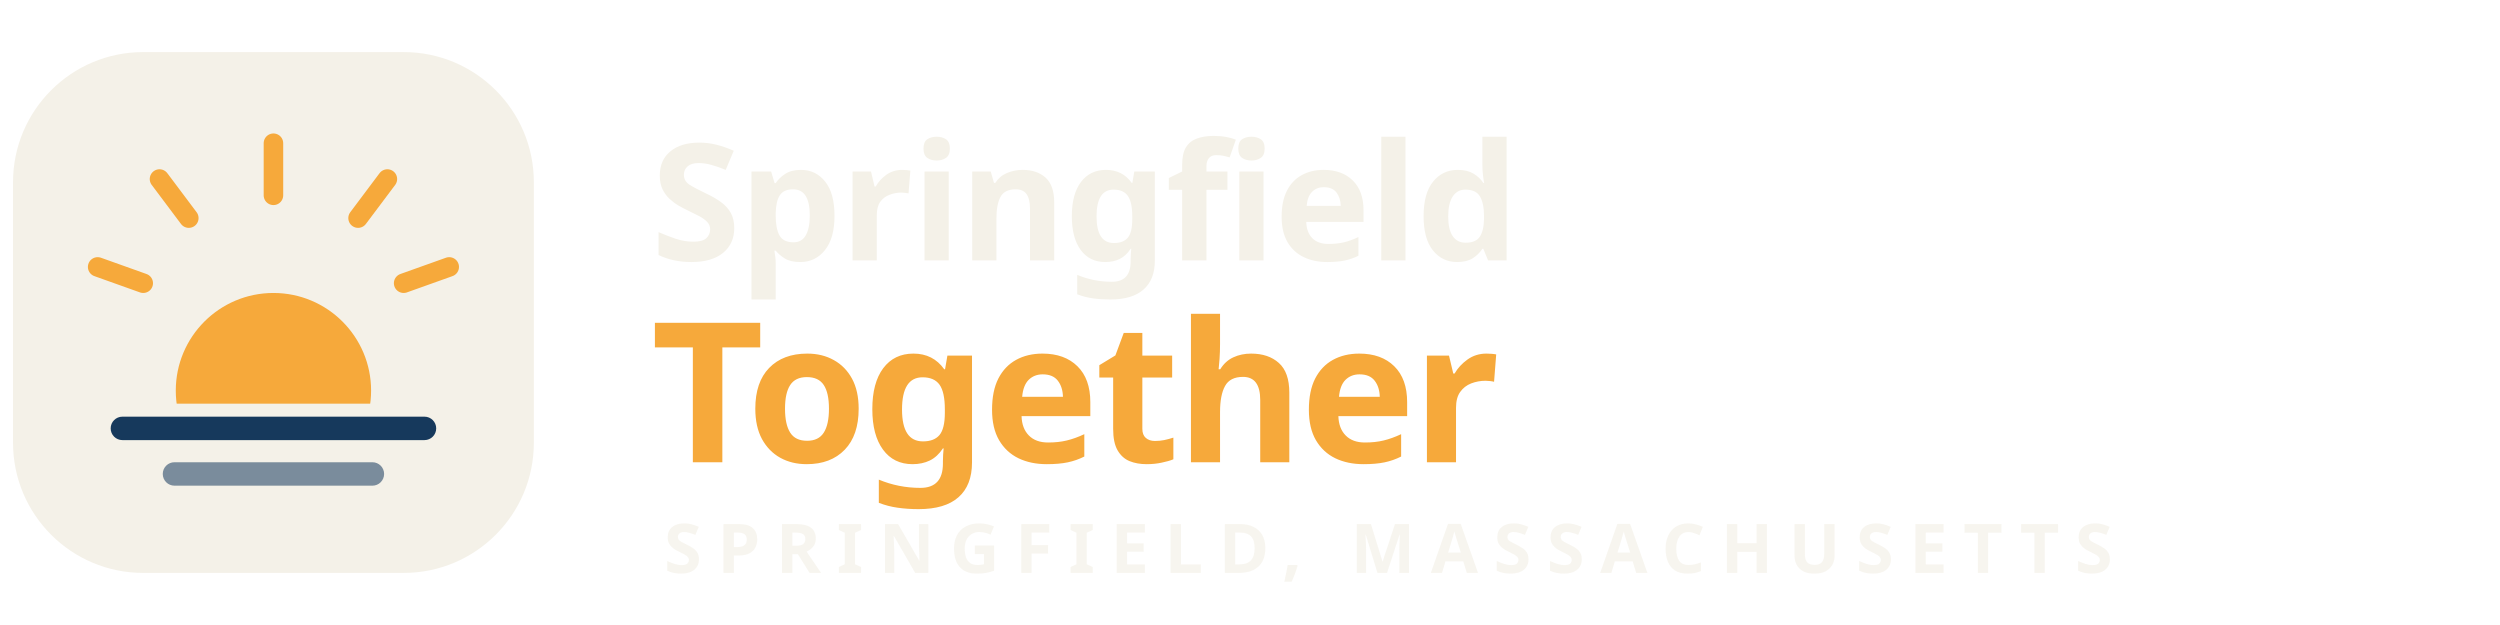
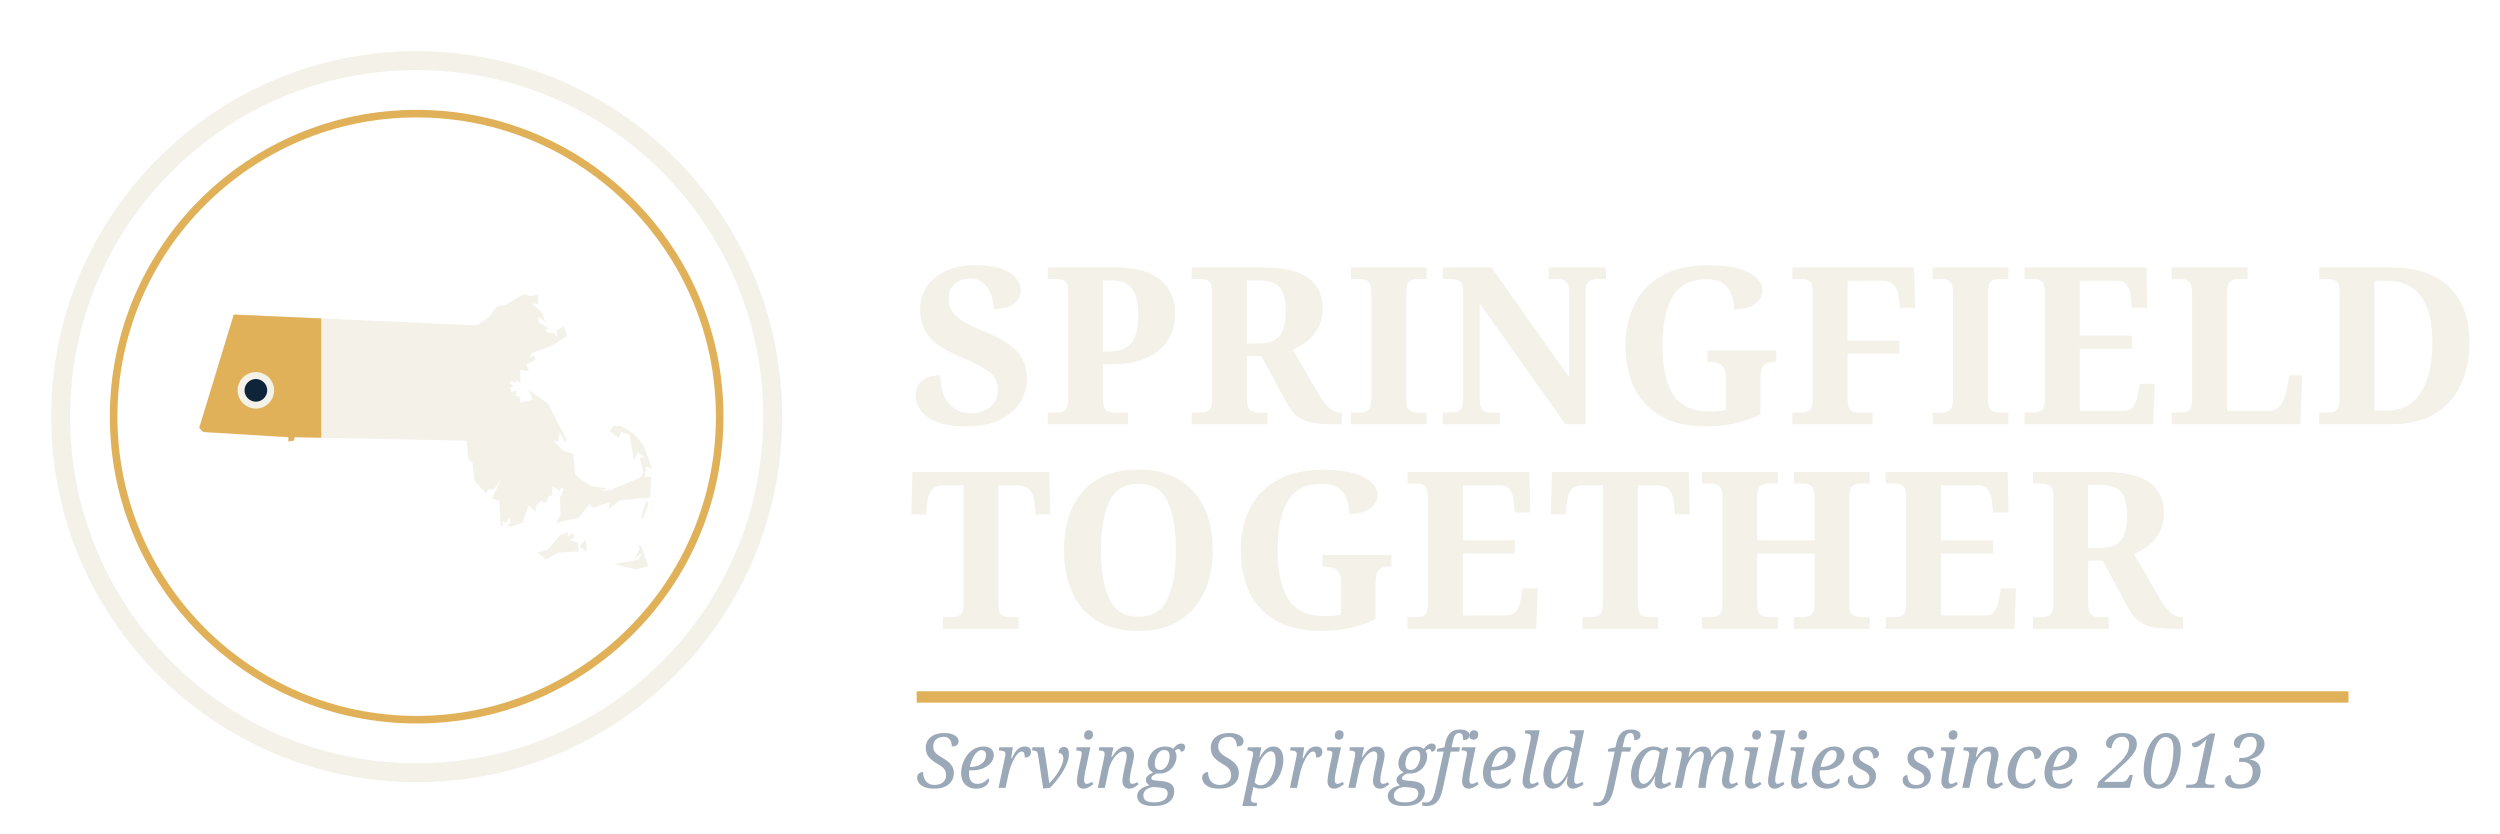
- <svg xmlns="http://www.w3.org/2000/svg" width="384" height="96" viewBox="0 0 384 96" fill="none" role="img" aria-label="Springfield Together — Springfield, Massachusetts">
+ <svg xmlns="http://www.w3.org/2000/svg" viewBox="0 0 660 220" role="img" aria-label="Springfield Together">
  <defs>
-     <clipPath id="stSkyL">
-       <rect x="0" y="0" width="80" height="54" />
+     <clipPath id="maShapeLight">
+       <path d="M105.52 62.88l-0.88-0.56 0.48 1.040-1.28 2.48 1.76-1.52-0.72 1.52-5.68 1.040 5.040 1.2 2.88-0.72zM92.96 63.76l-0.24-2.56-1.36 1.6 1.36 1.2zM88.72 59.52l-1.92 0.72-2.72 3.28-2.48 0.72 1.92 1.6 2.96-1.6 4.64-0.24-0.24-2.080-1.76-0.56 1.040-0.64-0.48-1.040-1.2 0.96zM106 56.24l1.12-3.12-0.48-0.88-1.28 4.16zM80.24 5.36l-1.76-0.48-4.16 2.56-1.92 0.16-1.76 2.48-2.96 2-55.76-2.48-7.92 26 0.88 0.96 19.6 1.2v0.96l1.2-0.16 0.24-0.8 39.44 0.8 0.48 4.56 0.88 0.4 0.48 4.32 2.64 2.8 0.48-0.88h1.36l1.76-2.72-2.24 4.8 1.68 0.56 0.32 5.84 0.64-0.56-0.4-0.72 1.12 0.4 0.48-1.12 0.56 1.12-1.040 0.8 1.040 0.080 2.64-0.88 1.36-3.92 1.76 1.52-0.16-1.44 1.28-1.12 1.040 0.48 0.8-1.68h0.72v-2.24l1.76 1.2 0.24-0.96 0.64 0.56-0.88 1.84 0.16 3.92-1.12 1.92 5.28-1.2 2.48-3.12 0.8 0.88 3.76-1.28-0.16 1.52 2.64-2 6.88-0.64 0.24-4.72h-1.52l0.4-2.4 1.36 0.64-1.92-5.36-2.24-2.72-2.96-1.84h-1.92l-0.72 1.12 2.080 1.68 0.48-1.44 1.92 0.56 1.12 6 0.8-1.84 1.44 0.96-0.96 0.24 0.88 3.6-0.88 0.96-6.4 2.72-2.56 0.4 1.52-0.64-3.68-0.56-2.88-1.84-0.8-0.8-0.48-4.72-2.16-0.72-2.32-2.16h0.96l0.48-2.080 0.96 1.92-0.72 0.16 1.44-0.16-4.4-8.48-4.48-3.2 0.96 2.24-2.8 0.72-0.080-1.36-1.12-0.32 0.4-1.040-1.36 0.24-0.24-0.96 0.88-0.32-1.12-0.72 0.48-0.48 1.44 0.48-0.48-0.88 1.2 0.88-0.080-3.040 2.080 0.24-0.8-1.44 2.24-1.12-0.4-1.040-1.040 0.56 0.48-1.040 5.12-1.92 3.12-2.080-0.8-2.24-1.6 1.040v1.44l-0.56-0.8-1.68-0.24-0.32-0.72 0.8-0.16-2.48-1.44v-1.28l1.68 1.28-1.040-2.48-2.16-1.76h1.52l-0.080-2.16z" />
    </clipPath>
  </defs>
-   <g transform="translate(2,8)">
-     <rect width="80" height="80" rx="20" fill="#F4F1E8" />
-     <g clip-path="url(#stSkyL)">
-       <circle cx="40" cy="52" r="15" fill="#F6A93B" />
-       <g stroke="#F6A93B" stroke-width="3" stroke-linecap="round">
-         <line x1="40" y1="14" x2="40" y2="22" />
-         <line x1="22.5" y1="19.5" x2="27" y2="25.5" />
-         <line x1="57.5" y1="19.5" x2="53" y2="25.5" />
-         <line x1="13" y1="33" x2="20" y2="35.5" />
-         <line x1="67" y1="33" x2="60" y2="35.5" />
+   <style>
+     .wordmark { font-family: 'Lora', serif; font-weight: 600; }
+     .tagline { font-family: 'Lora', serif; font-weight: 400; font-style: italic; }
+   </style>
+   <g transform="translate(10,10)">
+     <circle cx="100" cy="100" r="94" fill="none" stroke="#F4F1E8" stroke-width="5" />
+     <circle cx="100" cy="100" r="80" fill="none" stroke="#E0B158" stroke-width="2" />
+     <g transform="translate(38,62) scale(1.15)">
+       <g clip-path="url(#maShapeLight)">
+         <rect x="-10" y="-10" width="140" height="100" fill="#F4F1E8" />
      </g>
+       <g clip-path="url(#maShapeLight)">
+         <rect x="-10" y="-10" width="42" height="100" fill="#E0B158" />
+       </g>
+       <circle cx="17" cy="27" r="3.4" fill="#0E2438" stroke="#F4F1E8" stroke-width="1.6" />
    </g>
-     <rect x="15" y="56" width="50" height="3.6" rx="1.8" fill="#16395C" />
-     <rect x="23" y="63" width="34" height="3.6" rx="1.8" fill="#16395C" opacity="0.55" />
  </g>
-   <text x="100" y="40" font-family="Bricolage Grotesque, sans-serif" font-weight="600" font-size="25" letter-spacing="-0.3" fill="#F4F1E8">Springfield</text>
-   <text x="100" y="71" font-family="Bricolage Grotesque, sans-serif" font-weight="800" font-size="30" letter-spacing="-0.6" fill="#F6A93B">Together</text>
-   <text x="102" y="88" font-family="Bricolage Grotesque, sans-serif" font-weight="600" font-size="10.5" letter-spacing="2.4" fill="rgba(244,241,232,0.7)">SPRINGFIELD, MASSACHUSETTS</text>
+   <g transform="translate(240,0)">
+     <text x="0" y="112" class="wordmark" fill="#F4F1E8" font-size="58" letter-spacing="1">SPRINGFIELD</text>
+     <text x="0" y="166" class="wordmark" fill="#F4F1E8" font-size="58" letter-spacing="1">TOGETHER</text>
+     <line x1="2" y1="184" x2="380" y2="184" stroke="#E0B158" stroke-width="3" />
+     <text x="2" y="208" class="tagline" font-size="20" fill="#9AA8B7">Serving Springfield families since 2013</text>
+   </g>
</svg>
